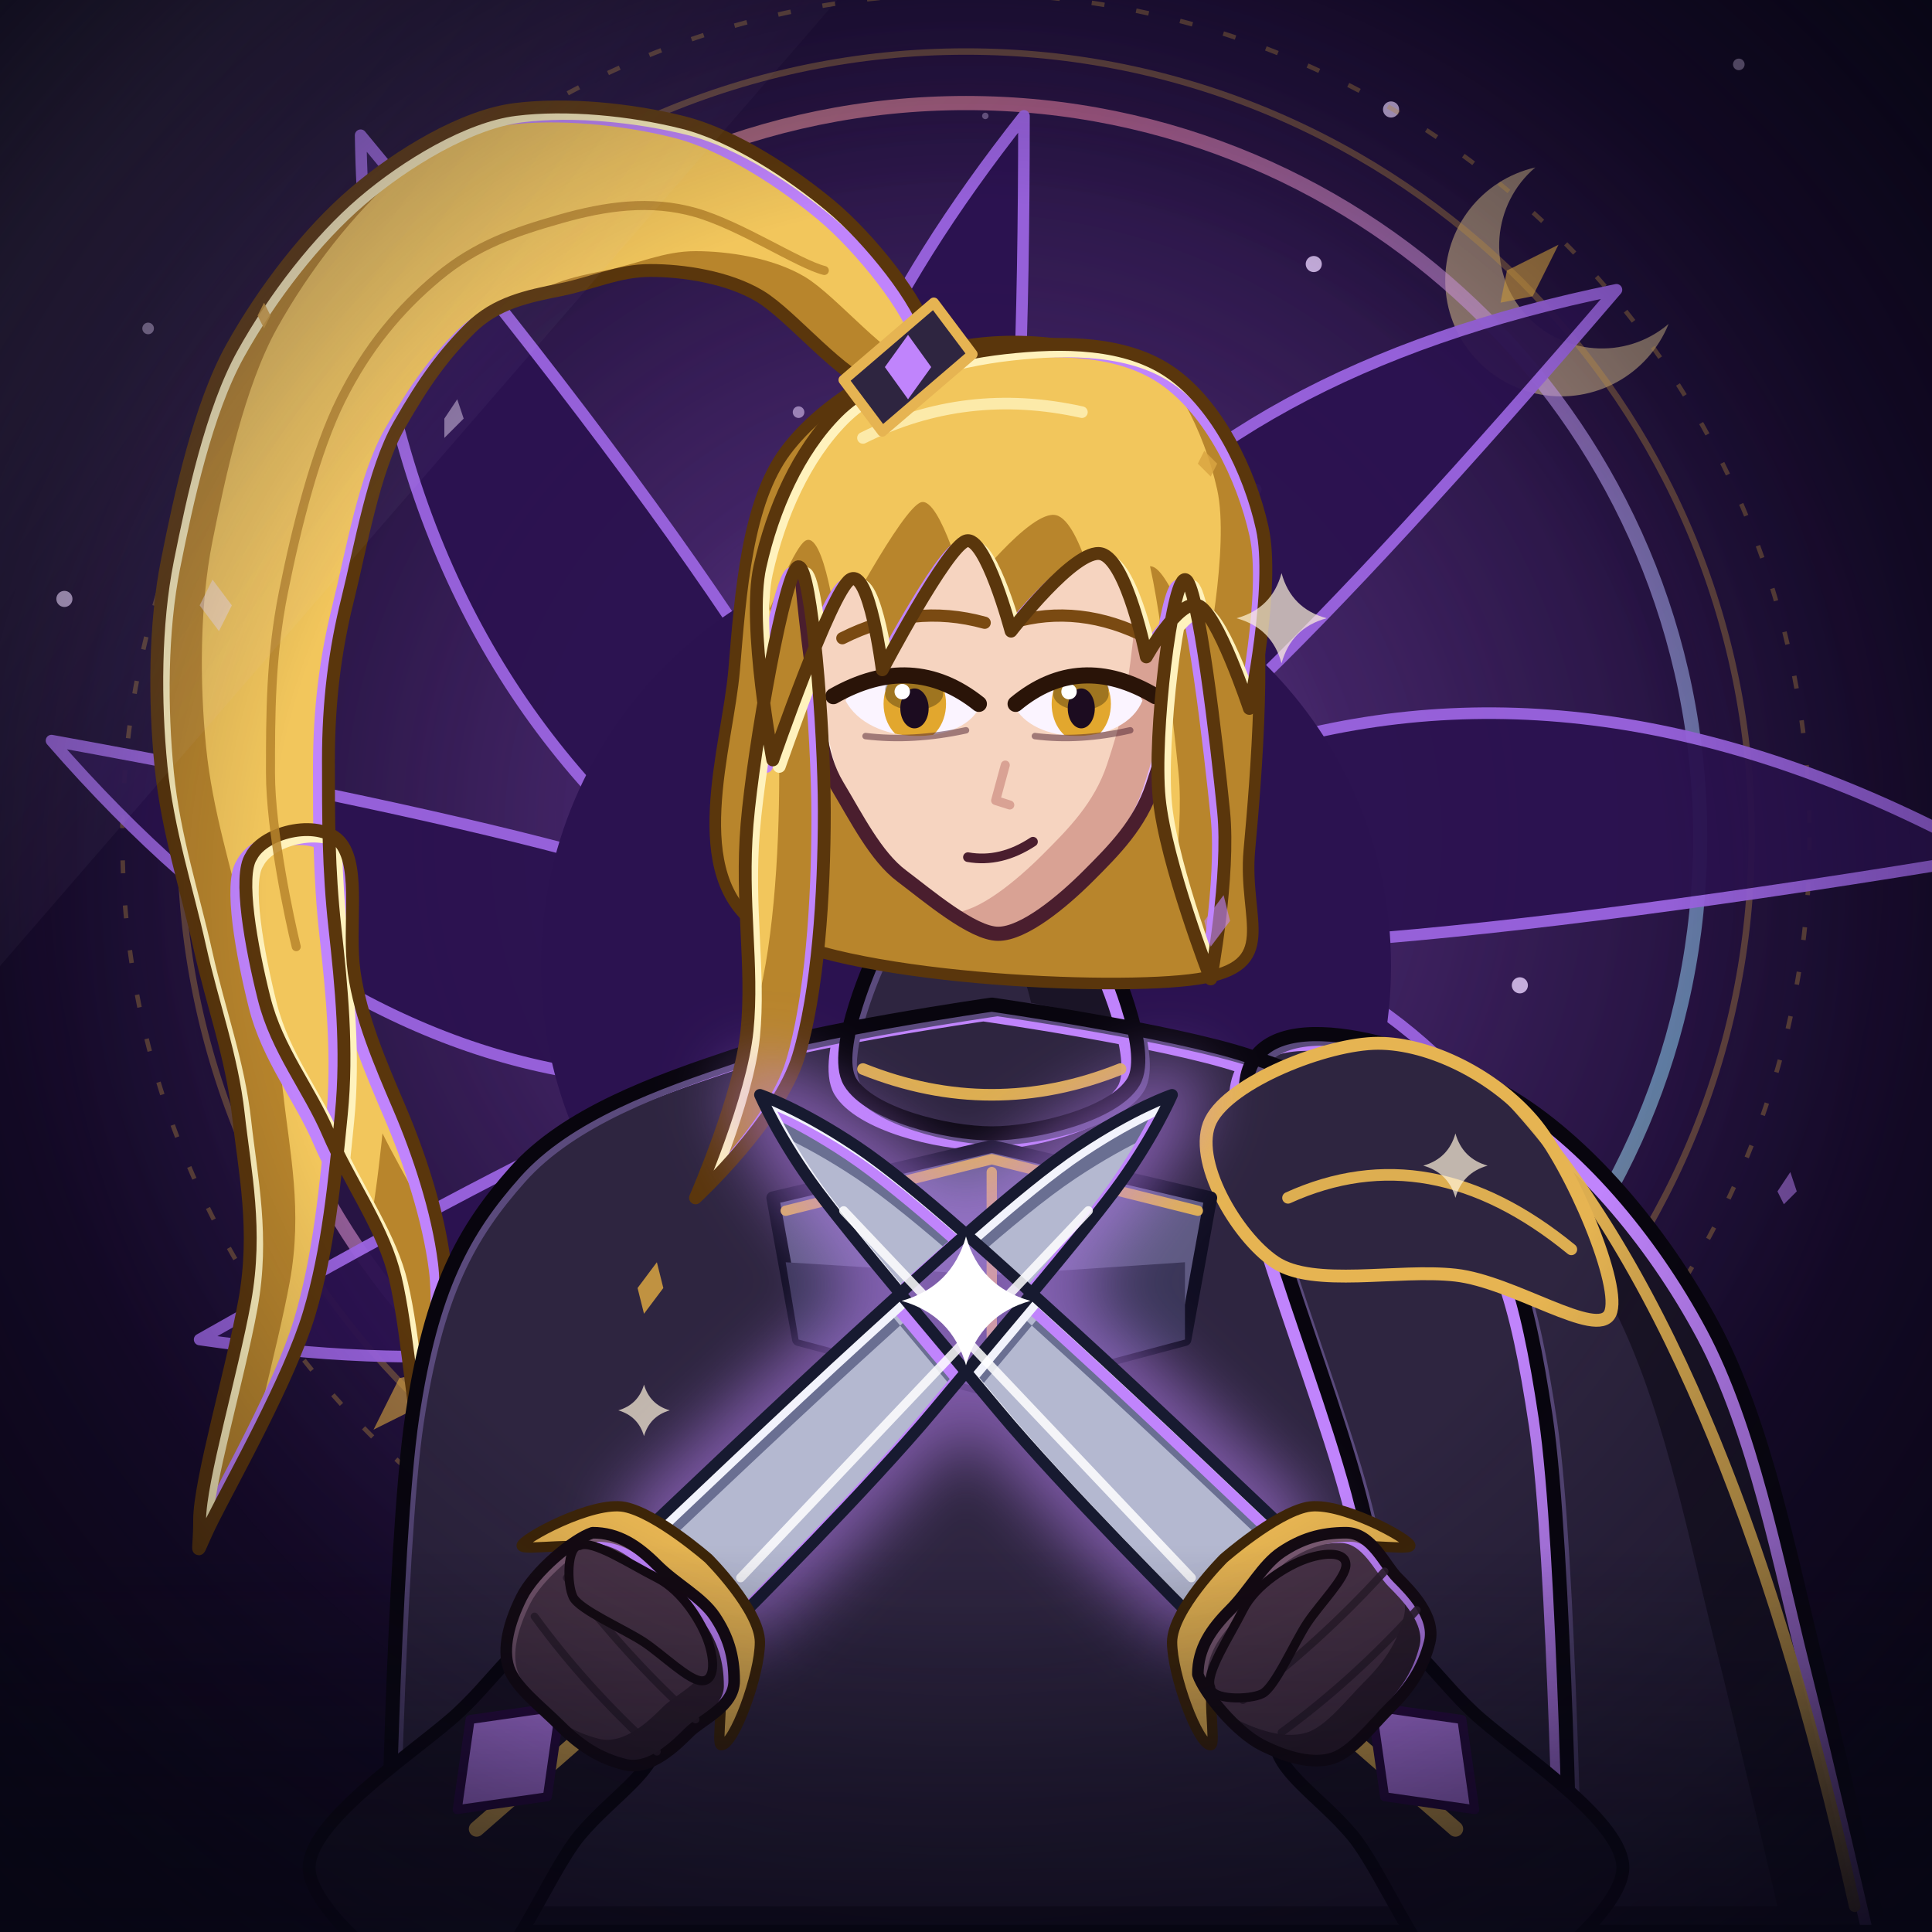
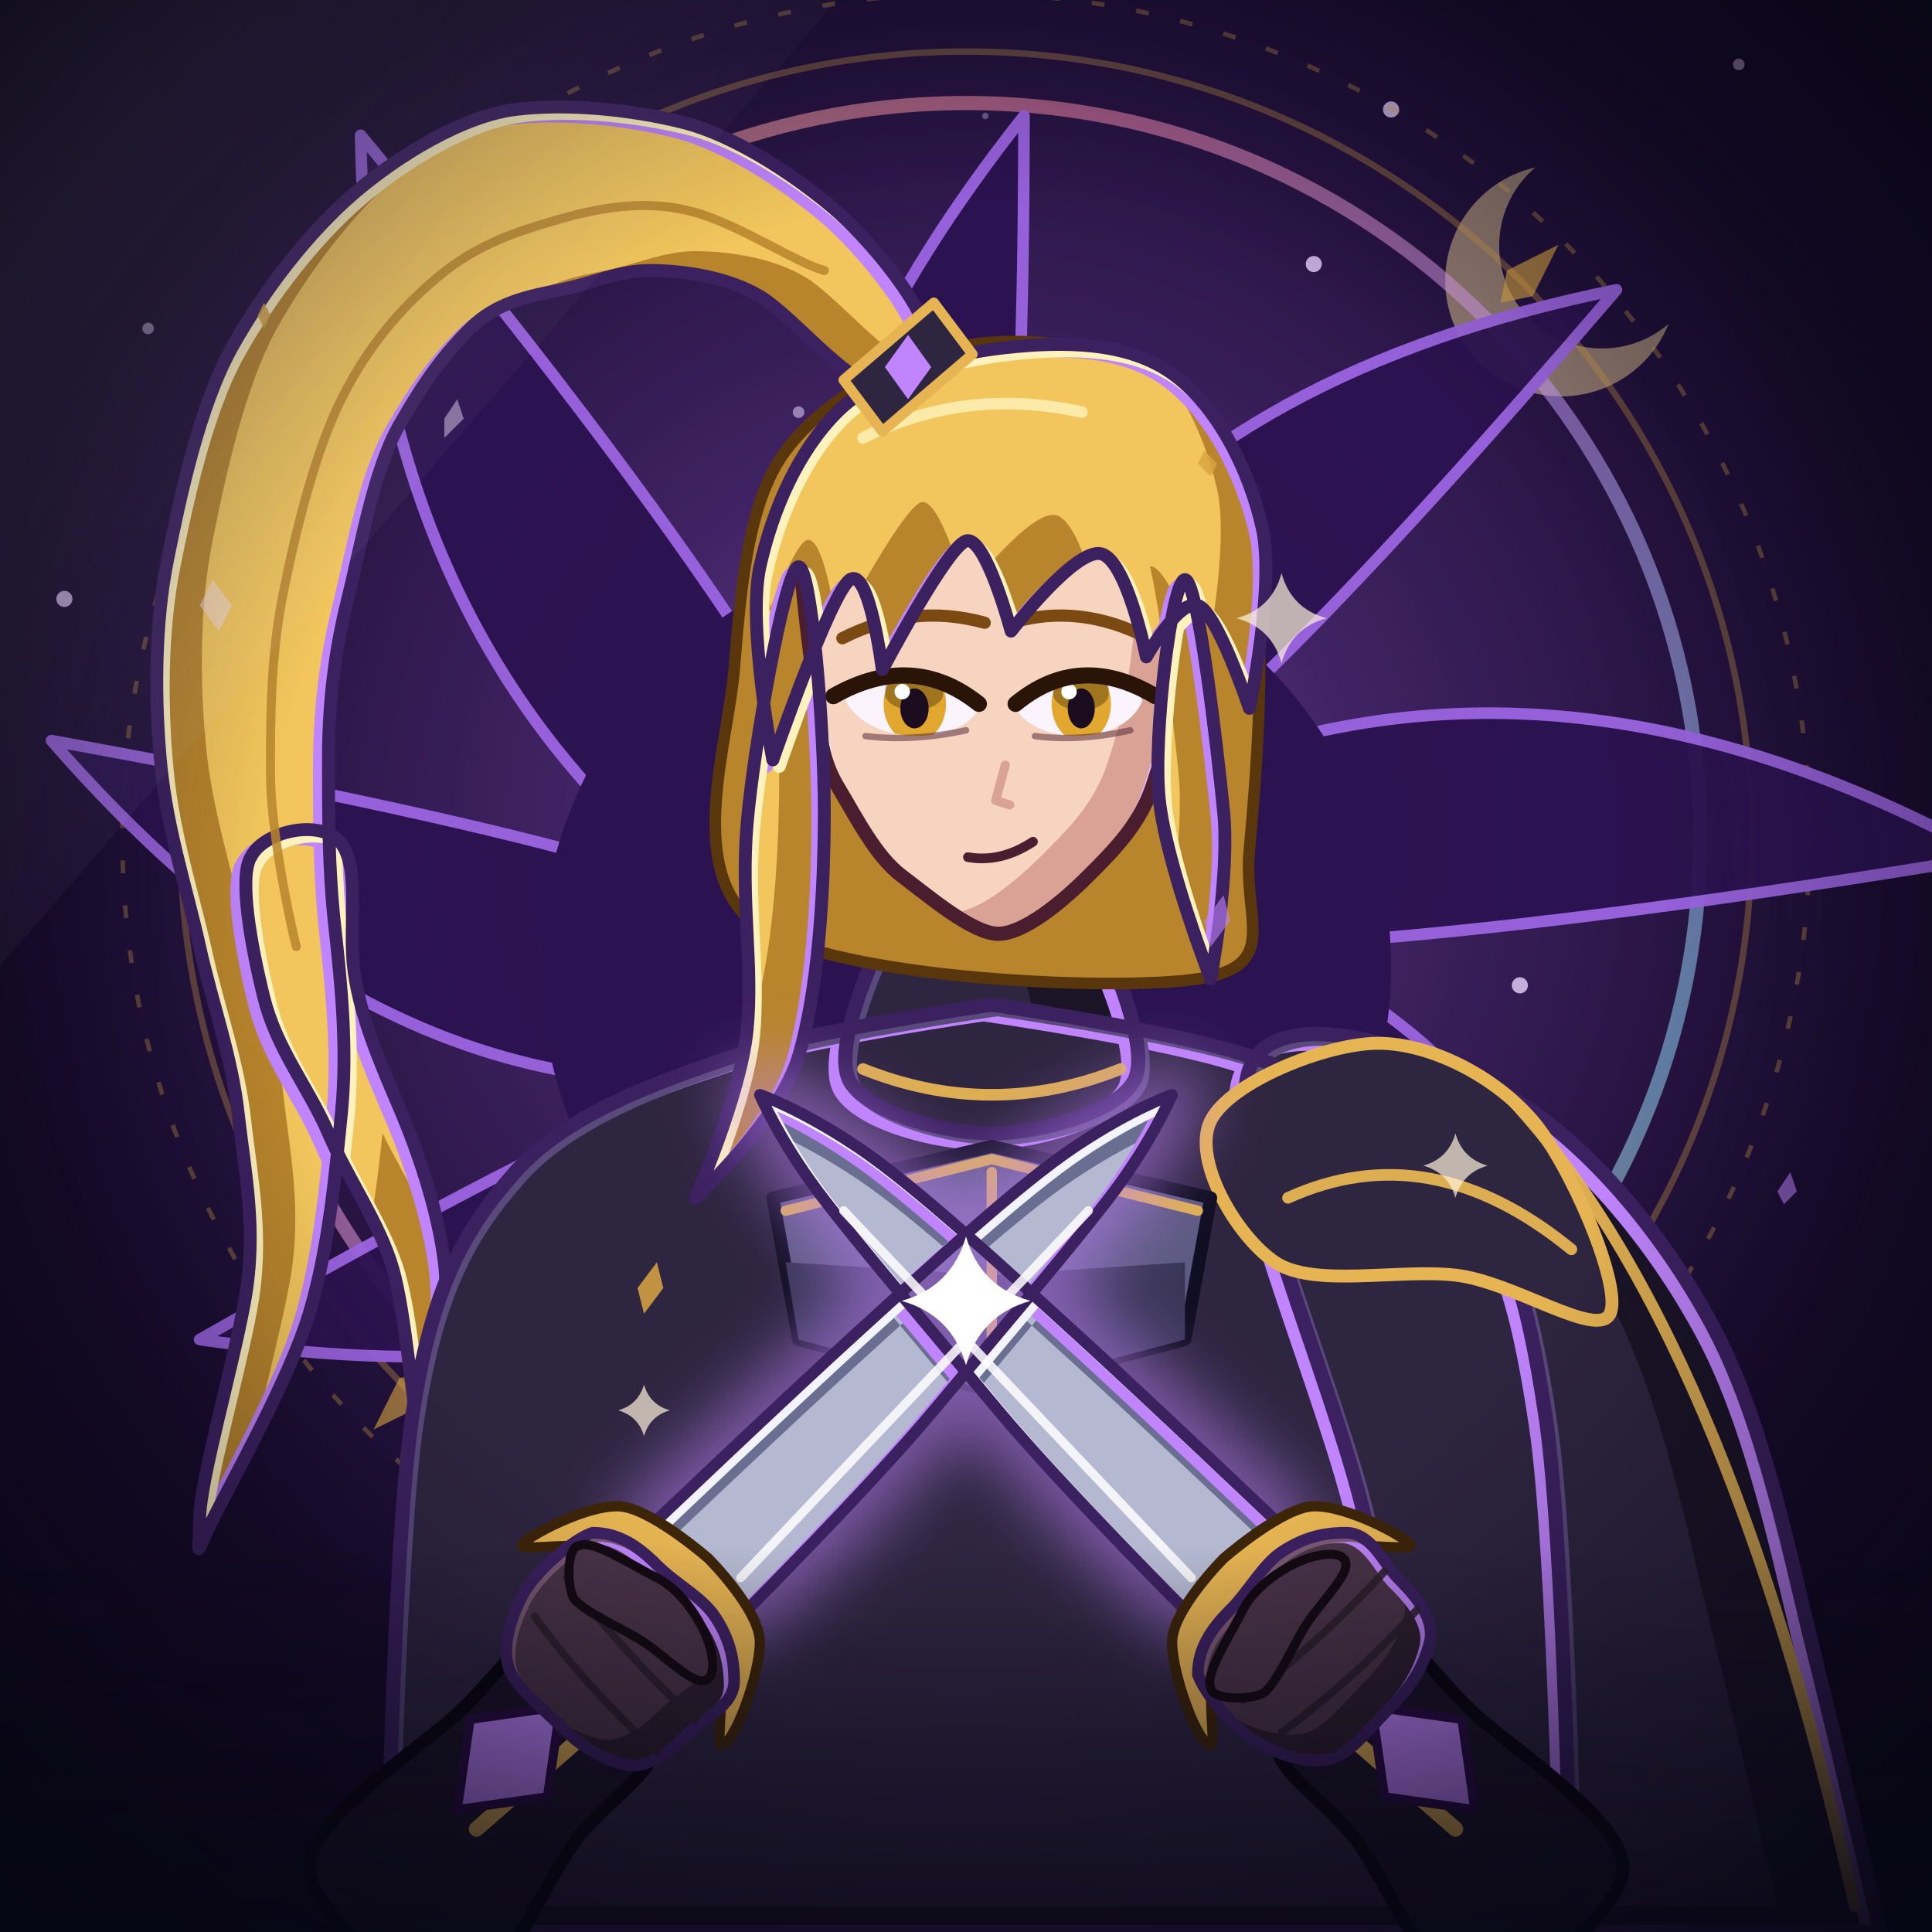
<svg xmlns="http://www.w3.org/2000/svg" viewBox="0 0 300 300">
  <defs>
    <radialGradient id="lilith_hero-bg" cx=".5" cy=".433" r=".783">
      <stop offset="0" stop-color="#43206a" />
      <stop offset=".5" stop-color="#1d0d36" />
      <stop offset="1" stop-color="#07040f" />
    </radialGradient>
    <radialGradient id="lilith_hero-halo">
      <stop offset="0" stop-color="#c084fc" stop-opacity=".36" />
      <stop offset=".4" stop-color="#c084fc" stop-opacity=".12" />
      <stop offset="1" stop-color="#c084fc" stop-opacity="0" />
    </radialGradient>
    <linearGradient id="lilith_hero-iri" gradientUnits="userSpaceOnUse" x1="30" y1="10" x2="270" y2="250">
      <stop offset="0" stop-color="#ffd091" />
      <stop offset=".3" stop-color="#ff8ab0" />
      <stop offset=".55" stop-color="#c9a0ff" />
      <stop offset=".8" stop-color="#8fd4f5" />
      <stop offset="1" stop-color="#ffd091" />
    </linearGradient>
    <path id="lilith_hero-0" d="M144 52C143 47 135 37 129 32S114 21 106 19S88 16 80 17S62 24 55 30S41 45 36 54S28 77 26 87S24 109 25 119S29 138 31 147S36 164 37 173S40 191 38 202S31 230 31 236S30 242 33 236S45 214 48 204S52 183 53 173S53 153 52 144S51 127 51 118S52 101 54 93S58 73 62 66S69 55 73 51S82 46 87 45S96 42 101 42S113 43 118 46S131 59 136 60S145 57 144 52ZM39 133C37 136 39 147 41 155S48 169 51 176S59 190 61 197S64 218 65 222S66 226 67 222S70 204 69 196S65 179 62 172S56 158 55 151S56 135 53 131S41 129 39 133Z" />
    <clipPath id="lilith_hero-0c">
      <use href="#lilith_hero-0" />
    </clipPath>
    <path id="lilith_hero-1" d="M154 156S182 160 194 164S218 173 226 182S237 200 240 220S244 300 244 300L60 300S61 240 64 220S72 191 80 182S102 168 114 164S154 156 154 156ZM194 166C198 155 222 163 234 170S258 191 266 206S278 242 282 258S292 300 292 300L224 300S217 258 212 236S190 177 194 166ZM136 148L172 148S179 163 176 168S161 176 154 176S135 173 132 168S136 148 136 148Z" />
    <clipPath id="lilith_hero-1c">
      <use href="#lilith_hero-1" />
    </clipPath>
    <path id="lilith_hero-2" d="M125 73C123 80 125 95 126 103S127 117 130 122S136 133 140 136S151 145 155 145S165 140 169 136S177 128 179 122S182 112 183 103S186 80 183 73S175 62 168 59S149 57 142 59S128 65 125 73Z" />
    <clipPath id="lilith_hero-2c">
      <use href="#lilith_hero-2" />
    </clipPath>
    <path id="lilith_hero-eye" d="M131.3 108.8C134.4 102 148.4 102 152 110C148.9 115.9 135 115.9 131.3 108.8ZM157.7 110C160.7 102 174 102 177.4 108.8C174.5 115.9 161.2 115.9 157.7 110Z" />
    <clipPath id="lilith_hero-eyec">
      <use href="#lilith_hero-eye" />
    </clipPath>
    <path id="lilith_hero-3" d="M124 88C122 88 117 116 116 128S117 150 116 160S108 186 108 186C108 186 121 174 124 164S128 139 128 126S126 88 124 88ZM184 90C186 90 189 116 190 126S188 152 188 152C188 152 181 134 180 124S182 90 184 90ZM120 118S116 97 118 88S124 70 130 64S147 55 156 54S175 53 182 58S194 73 196 82S194 110 194 110C194 110 189 95 186 94S178 102 178 102C178 102 175 87 171 86S157 98 157 98C157 98 153 83 150 84S137 104 137 104C137 104 135 88 132 90S120 118 120 118Z" />
    <clipPath id="lilith_hero-3c">
      <use href="#lilith_hero-3" />
    </clipPath>
    <filter id="lilith_hero-f" x="-50%" y="-50%" width="200%" height="200%">
      <feGaussianBlur stdDeviation="5" />
    </filter>
    <path id="lilith_hero-4" d="M115 251S135 231 145 219S167 193 173 185S182 170 182 170C182 170 176 172 167 178S144 197 133 207S101 237 101 237L115 251ZM185 251S165 231 155 219S133 193 127 185S118 170 118 170C118 170 124 172 133 178S156 197 167 207S199 237 199 237L185 251Z" />
    <clipPath id="lilith_hero-4c">
      <use href="#lilith_hero-4" />
    </clipPath>
    <path id="lilith_hero-5" d="M92 238C96 238 99 240 102 243S109 248 111 251S114 257 114 261S109 267 107 269S101 275 97 274S90 271 87 268S80 262 79 259S79 252 81 248S89 239 92 238ZM186 260C186 256 188 253 191 250S196 243 199 241S205 238 209 238S215 243 217 245S223 251 222 255S219 262 216 265S210 272 207 273S200 273 196 271S187 263 186 260Z" />
    <clipPath id="lilith_hero-5c">
      <use href="#lilith_hero-5" />
    </clipPath>
    <linearGradient id="lilith_hero-wash" x2=".7" y2=".6">
      <stop offset="0" stop-color="#e8ddff" stop-opacity=".16" />
      <stop offset="1" stop-color="#e8ddff" stop-opacity="0" />
    </linearGradient>
    <radialGradient id="lilith_hero-vig" cx=".5" cy=".467" r=".717">
      <stop offset=".5" stop-color="#070614" stop-opacity="0" />
      <stop offset=".82" stop-color="#070614" stop-opacity=".45" />
      <stop offset="1" stop-color="#070614" stop-opacity=".9" />
    </radialGradient>
    <linearGradient id="lilith_hero-fade" x2="0" y2="1">
      <stop offset="0" stop-color="#070614" stop-opacity="0" />
      <stop offset="1" stop-color="#070614" stop-opacity=".6" />
    </linearGradient>
  </defs>
  <rect width="300" height="300" fill="url(#lilith_hero-bg)" />
  <circle cx="150" cy="130" r="150" fill="url(#lilith_hero-halo)" />
  <path d="M238.4 26A18 18 0 1 0 259.1 50.3A14.8 14.8 0 1 1 238.4 26Z" fill="#f3d79a" opacity=".5" />
  <path d="M117 141h0M153 18h0M57 57h0" stroke="#ead2ff" stroke-width="1" stroke-linecap="round" opacity=".35" />
  <path d="M195 76h0M270 10h0M23 51h0M148 69h0M140 53h0M124 64h0" stroke="#ead2ff" stroke-width="1.8" stroke-linecap="round" opacity=".55" />
  <path d="M10 93h0M236 153h0M216 17h0M204 41h0M161 168h0M88 18h0" stroke="#ead2ff" stroke-width="2.5" stroke-linecap="round" opacity=".8" />
  <circle cx="150" cy="130" r="122" fill="none" stroke="#d9a441" stroke-width="1" opacity=".34" />
  <path d="M242 222L234 218L233 213L238 214Z" fill="#d9a441" opacity=".65" />
  <path d="M58 222L62 214L67 213L66 218Z" fill="#d9a441" opacity=".65" />
  <path d="M58 38L66 42L67 47L62 46Z" fill="#d9a441" opacity=".65" />
  <path d="M242 38L238 46L233 47L234 42Z" fill="#d9a441" opacity=".65" />
  <circle cx="150" cy="130" r="131" fill="none" stroke="#d9a441" stroke-width=".7" stroke-dasharray="2 5" opacity=".35" />
  <circle cx="150" cy="130" r="114" fill="none" stroke="url(#lilith_hero-iri)" stroke-width="2.2" opacity=".55" />
  <g stroke-linejoin="round" stroke-linecap="round">
    <path d="M124 96Q125 61 159 18Q159 69 156 90ZM165 92Q192 57 251 45Q215 87 193 108ZM199 115Q251 101 309 133Q249 143 210 146ZM210 154Q240 172 259 224Q216 198 199 185ZM193 192Q210 233 190 290Q172 238 165 208ZM156 210Q142 262 85 296Q107 239 124 204ZM116 200Q86 216 31 208Q75 183 95 174ZM92 167Q48 161 8 115Q63 125 92 133ZM95 126Q57 87 56 21Q95 68 116 100Z" fill="#2b1250" stroke="#9a64e0" stroke-width="1.8" opacity=".95" />
    <circle cx="150" cy="150" r="66" fill="#2b1250" />
    <g clip-path="url(#lilith_hero-0c)">
      <rect width="300" height="300" fill="#b8852c" />
      <use href="#lilith_hero-0" fill="#f2c65c" transform="translate(7 -3)" />
      <use href="#lilith_hero-0" fill="none" stroke="#c084fc" stroke-width="2.4" transform="translate(-1.2 1.2)" />
      <use href="#lilith_hero-0" fill="none" stroke="#fff2bd" stroke-width="2" transform="translate(1 1)" />
    </g>
-     <use href="#lilith_hero-0" fill="none" stroke="#5a360c" stroke-width="2" />
+     <use href="#lilith_hero-0" fill="none" stroke="#3c2160" stroke-width="2" />
    <path d="M128 42C124 41 115 35 108 33S94 32 87 34S74 38 68 43S57 54 53 62S46 82 44 92S42 111 42 120S45 143 46 147" fill="none" stroke="#b8852c" stroke-width="1.4" opacity=".85" />
    <path d="M144 136L164 136L165 160L143 160Z" fill="#d9a294" stroke="#5a2c2a" stroke-width="1.6" />
    <g clip-path="url(#lilith_hero-1c)">
      <rect width="300" height="300" fill="#1a1426" />
      <use href="#lilith_hero-1" fill="#2e2540" transform="translate(-16 -4)" />
      <use href="#lilith_hero-1" fill="none" stroke="#c084fc" stroke-width="2.6" transform="translate(-1.3 1.3)" />
      <use href="#lilith_hero-1" fill="none" stroke="#5a4a7c" stroke-width="1.8" transform="translate(.9 .9)" />
    </g>
-     <use href="#lilith_hero-1" fill="none" stroke="#08050e" stroke-width="2.2" />
+     <use href="#lilith_hero-1" fill="none" stroke="#3c2160" stroke-width="2.2" />
    <path d="M188 174C191 168 206 162 214 162S232 167 238 174S252 200 250 204S235 199 226 198S204 200 198 196S185 180 188 174Z" fill="#2e2540" stroke="#e6b452" stroke-width="2" />
    <path d="M234 170Q268 206 288 296M200 186Q222 176 244 194M134 166Q154 174 174 166" fill="none" stroke="#e6b452" stroke-width="1.8" opacity=".95" />
    <path d="M120 186L154 178L188 186L184 208L154 216L124 208Z" fill="#5e5a82" stroke="#100e22" stroke-width="2" />
    <path d="M154 198L184 196L184 208L154 216L124 208L122 196Z" fill="#3a3658" />
    <path d="M122 188L154 180L186 188M154 182V214" fill="none" stroke="#e6b452" stroke-width="1.6" opacity=".95" />
    <path d="M118 144C106 136 113 116 114 104S116 78 122 70S139 56 148 54S170 53 178 58S191 74 194 86S195 121 194 132S199 150 186 152S130 152 118 144Z" fill="#b8852c" stroke="#5a360c" stroke-width="1.8" />
    <g clip-path="url(#lilith_hero-2c)">
      <rect width="300" height="300" fill="#d9a294" />
      <use href="#lilith_hero-2" fill="#f6d4c0" transform="translate(-7.1 -3.3)" />
      <use href="#lilith_hero-2" fill="none" stroke="#e2b4ff" stroke-width="1.6" transform="translate(-.8 .8)" />
      <use href="#lilith_hero-2" fill="none" stroke="#fff1e8" stroke-width="1.4" transform="translate(.7 .7)" />
    </g>
    <use href="#lilith_hero-2" fill="none" stroke="#4a1e2e" stroke-width="2.2" />
    <path d="M130.8 99.1Q141.7 93.6 152.9 96.7M157.1 96.7Q167.6 93.6 178.3 99.1" fill="none" stroke="#7a4a12" stroke-width="1.9" />
    <use href="#lilith_hero-eye" fill="#fbf4ff" />
    <g clip-path="url(#lilith_hero-eyec)">
      <path d="M137.2 109.3a4.8 5.9 0 1 0 9.7 0a4.8 5.9 0 1 0 -9.7 0ZM163.3 109.3a4.6 5.9 0 1 0 9.2 0a4.6 5.9 0 1 0 -9.2 0Z" fill="#e2a72e" />
      <path d="M137.5 107.4a4.5 2.5 0 1 0 8.9 0a4.5 2.5 0 1 0 -8.9 0ZM163.6 107.4a4.3 2.5 0 1 0 8.5 0a4.3 2.5 0 1 0 -8.5 0Z" opacity=".3" />
      <path d="M139.8 110a2.2 3.1 0 1 0 4.4 0a2.2 3.1 0 1 0 -4.4 0ZM165.8 110a2.1 3.1 0 1 0 4.2 0a2.1 3.1 0 1 0 -4.2 0Z" fill="#1c0c20" />
      <path d="M138.9 107.4a1.2 1.2 0 1 0 2.4 0a1.2 1.2 0 1 0 -2.4 0ZM164.8 107.4a1.2 1.2 0 1 0 2.4 0a1.2 1.2 0 1 0 -2.4 0Z" fill="#fff" />
    </g>
    <path d="M152 109.3Q141.7 101.1 129.4 108.1M157.7 109.3Q167.6 101.1 179.4 108.1" fill="none" stroke="#2a1408" stroke-width="2.5" />
    <path d="M134.4 114.3Q141.7 115.2 150 113.4M160.7 114.3Q167.6 115.2 175.5 113.4" fill="none" stroke="#4a1e2e" stroke-width="1" opacity=".5" />
    <path d="M156.1 118.8L154.6 124.3L156.8 125" fill="none" stroke="#d9a294" stroke-width="1.4" />
    <path d="M150.3 133.1Q155.4 134 160.4 130.7" fill="none" stroke="#4a1e2e" stroke-width="1.5" />
    <g clip-path="url(#lilith_hero-3c)">
      <rect width="300" height="300" fill="#b8852c" />
      <use href="#lilith_hero-3" fill="#f2c65c" transform="translate(-7 -6)" />
      <use href="#lilith_hero-3" fill="none" stroke="#c084fc" stroke-width="2" transform="translate(-1 1)" />
      <use href="#lilith_hero-3" fill="none" stroke="#fff2bd" stroke-width="2" transform="translate(1 1)" />
    </g>
-     <use href="#lilith_hero-3" fill="none" stroke="#5a360c" stroke-width="2" />
+     <use href="#lilith_hero-3" fill="none" stroke="#3c2160" stroke-width="2" />
    <path d="M134 68Q150 60 168 64" fill="none" stroke="#fff2bd" stroke-width="1.8" opacity=".8" />
    <path d="M131 59L145 47L151 55L137 67Z" fill="#2e2540" stroke="#e6b452" stroke-width="1.6" />
    <path d="M141 52L144.6 57L141 62L137.4 57Z" fill="#c084fc" />
    <path d="M72 310C78 309 85 291 90 285S102 275 102 270S91 255 86 254S77 261 70 267S48 283 48 290S65 311 72 310ZM228 310C222 309 215 291 210 285S198 275 198 270S209 255 214 254S223 261 230 267S252 283 252 290S235 311 228 310Z" fill="#1a1426" stroke="#08050e" stroke-width="2" />
    <path d="M74 284L90 270M226 284L210 270" fill="none" stroke="#e6b452" stroke-width="2.4" opacity=".95" />
    <path d="M115 251S135 231 145 219S167 193 173 185S182 170 182 170C182 170 176 172 167 178S144 197 133 207S101 237 101 237L115 251ZM185 251S165 231 155 219S133 193 127 185S118 170 118 170C118 170 124 172 133 178S156 197 167 207S199 237 199 237L185 251Z" fill="#c084fc" stroke="#c084fc" stroke-width="10" opacity=".55" filter="url(#lilith_hero-f)" />
    <g clip-path="url(#lilith_hero-4c)">
      <rect width="300" height="300" fill="#6a6f92" />
      <use href="#lilith_hero-4" fill="#b4b8d0" transform="translate(0 5)" />
      <use href="#lilith_hero-4" fill="none" stroke="#c084fc" stroke-width="2.2" transform="translate(-1.1 1.1)" />
      <use href="#lilith_hero-4" fill="none" stroke="#f2f3fc" stroke-width="1.8" transform="translate(.9 .9)" />
    </g>
-     <use href="#lilith_hero-4" fill="none" stroke="#171a30" stroke-width="1.8" />
+     <use href="#lilith_hero-4" fill="none" stroke="#3c2160" stroke-width="1.8" />
    <path d="M115 245L169 188M185 245L131 188" fill="none" stroke="#fff" stroke-width="1.4" opacity=".85" />
    <path d="M112 271C111 271 113 262 111 258S99 253 99 253C99 253 97 243 94 241S81 241 81 240S92 233 97 234S110 242 110 242C110 242 118 250 118 255S114 271 112 271ZM188 271C189 271 187 262 189 258S201 253 201 253C201 253 203 243 206 241S219 241 219 240S208 233 203 234S190 242 190 242C190 242 182 250 182 255S186 271 188 271Z" fill="#e6b452" stroke="#3d2508" stroke-width="1.6" />
    <path d="M71 281L73 267L87 265L85 279ZM229 281L227 267L213 265L215 279Z" fill="#c084fc" stroke="#2a0c44" stroke-width="1.4" />
    <g clip-path="url(#lilith_hero-5c)">
      <rect width="300" height="300" fill="#2e1f2e" />
      <use href="#lilith_hero-5" fill="#4a3448" transform="translate(-4 -4)" />
      <use href="#lilith_hero-5" fill="none" stroke="#c084fc" stroke-width="1.6" transform="translate(-.8 .8)" />
      <use href="#lilith_hero-5" fill="none" stroke="#7a5a72" stroke-width="1.4" transform="translate(.7 .7)" />
    </g>
-     <use href="#lilith_hero-5" fill="none" stroke="#140a12" stroke-width="1.8" />
+     <use href="#lilith_hero-5" fill="none" stroke="#3c2160" stroke-width="1.8" />
    <path d="M88 245Q97 257 108 267M83 251Q91 262 102 272M193 264Q205 255 215 244M199 269Q210 261 220 250" fill="none" stroke="#2e1f2e" stroke-width="1.2" opacity=".9" />
    <path d="M90 240C92 239 98 243 102 245S109 252 110 255S111 261 109 261S103 257 100 255S90 250 89 248S88 240 90 240ZM188 262C187 260 191 254 193 250S200 243 203 242S209 241 209 243S205 249 203 252S198 262 196 263S188 264 188 262Z" fill="#4a3448" stroke="#140a12" stroke-width="1.4" />
    <path d="M150 192Q152.2 199.8 160 202Q152.2 204.2 150 212Q147.8 204.2 140 202Q147.8 199.8 150 192Z" fill="#fff" />
  </g>
  <path d="M41 47L42 49L41 51L40 49ZM187 70L189 72L188 74L186 72ZM102 196L103 200L100 204L99 200Z" fill="#d9a441" opacity=".85" />
  <path d="M278 182L279 185L277 187L276 185ZM190 139L191 143L188 147L187 143Z" fill="#c084fc" opacity=".6" />
  <path d="M71 62L72 65L69 68L69 65ZM33 90L36 94L34 98L31 94Z" fill="#f3e2ff" opacity=".45" />
  <path d="M226 176Q227.1 179.9 231 181Q227.1 182.1 226 186Q224.9 182.1 221 181Q224.9 179.9 226 176Z" fill="#fff4dc" opacity=".7" />
  <path d="M199 89Q200.5 94.5 206 96Q200.5 97.5 199 103Q197.5 97.5 192 96Q197.5 94.5 199 89Z" fill="#fff4dc" opacity=".7" />
  <path d="M100 215Q100.9 218.1 104 219Q100.9 219.9 100 223Q99.1 219.9 96 219Q99.1 218.1 100 215Z" fill="#fff4dc" opacity=".7" />
  <path d="M0 0H130L0 150Z" fill="url(#lilith_hero-wash)" />
  <rect width="300" height="300" fill="url(#lilith_hero-vig)" />
  <rect y="240" width="300" height="60" fill="url(#lilith_hero-fade)" />
</svg>
